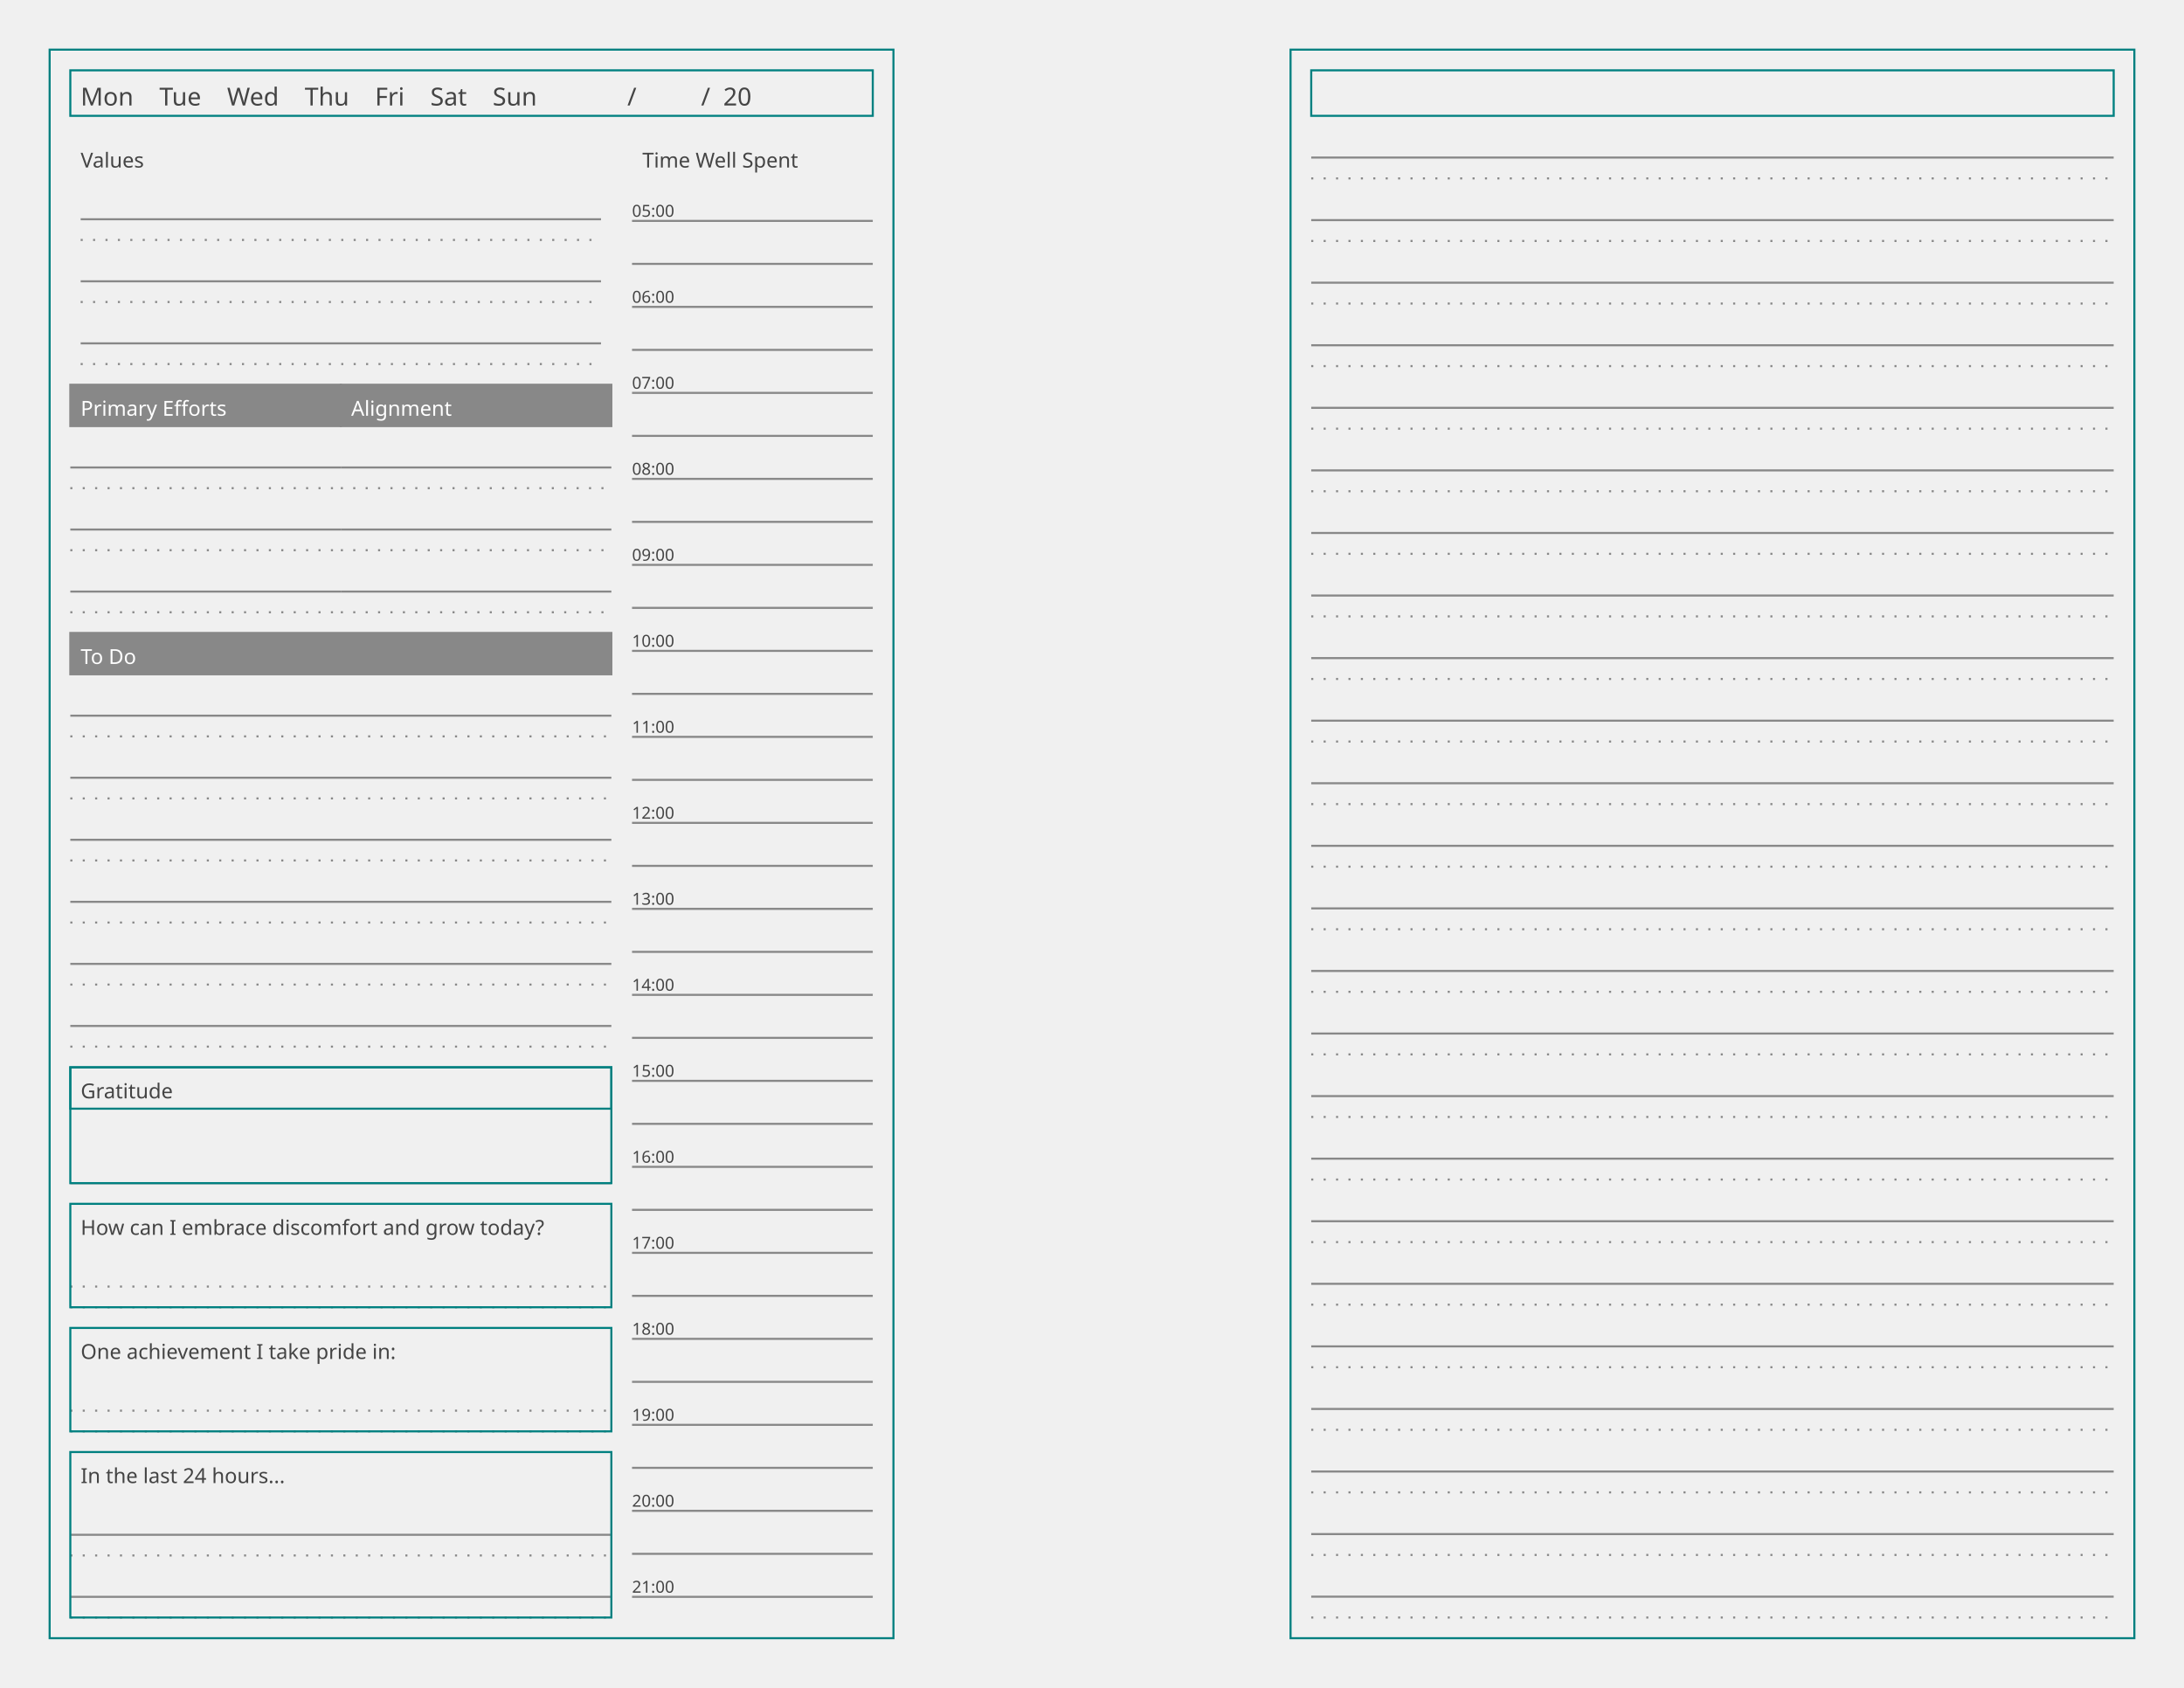
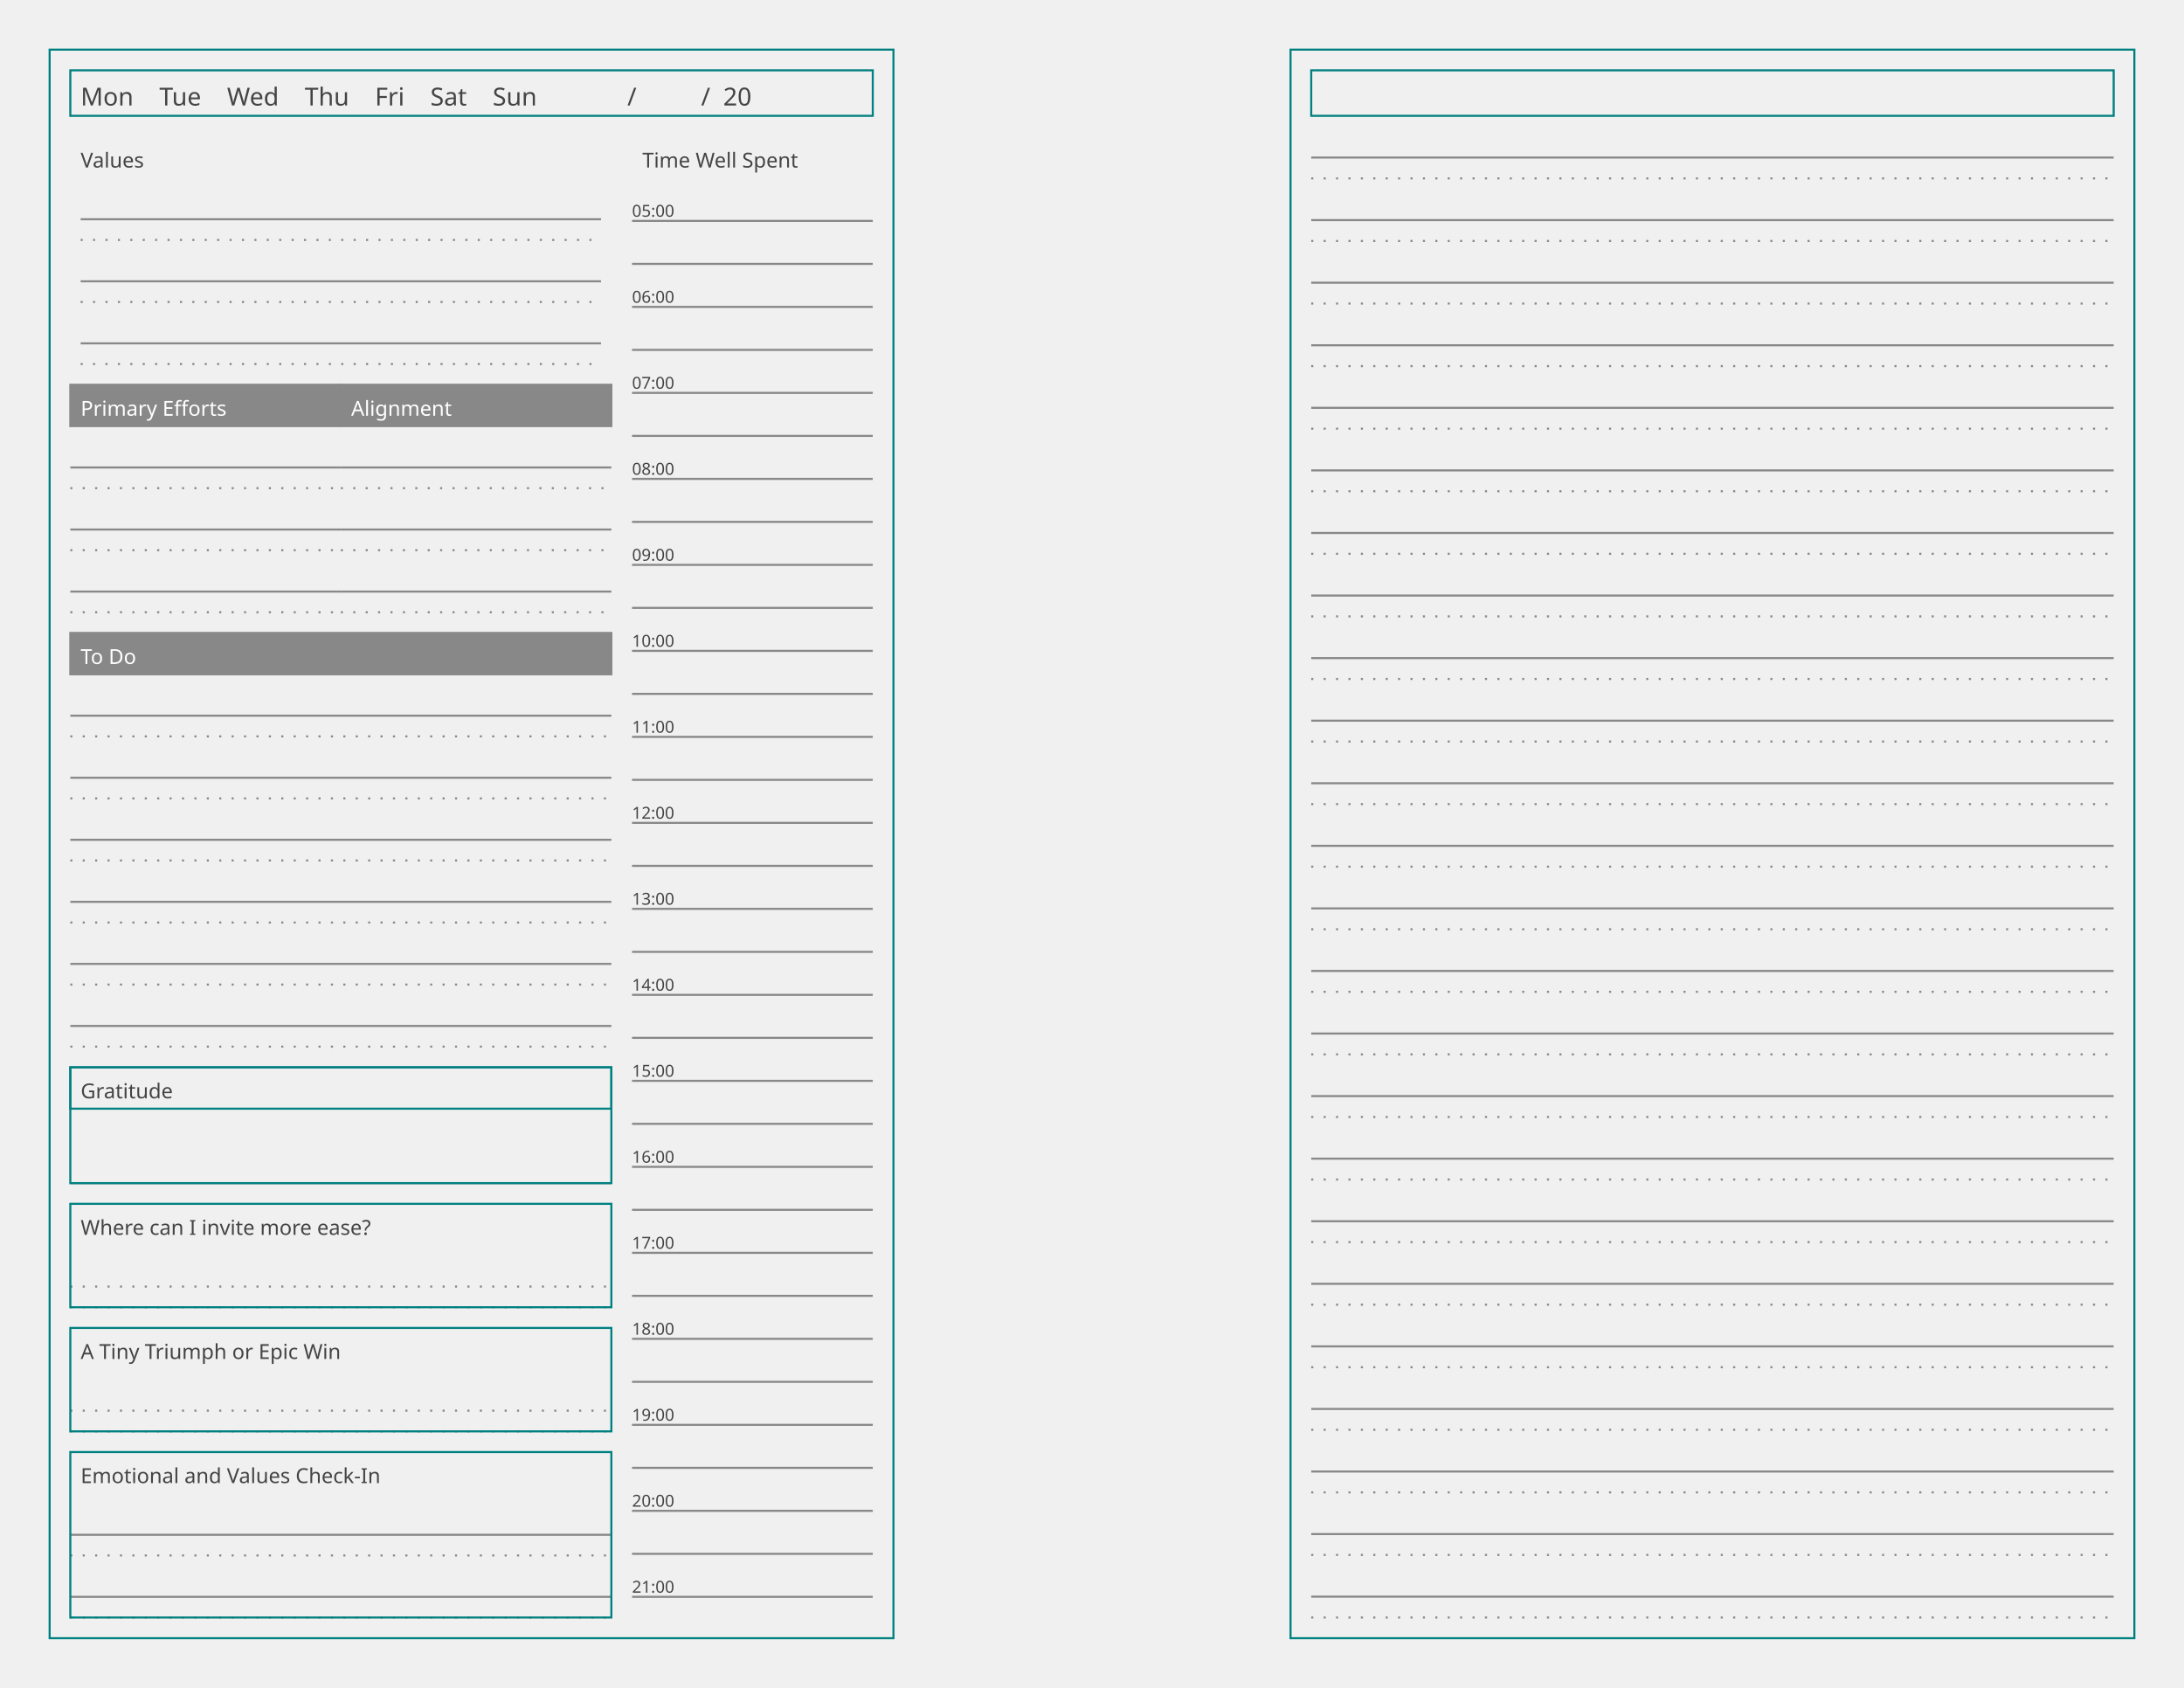
<svg xmlns="http://www.w3.org/2000/svg" baseProfile="tiny" height="8.5in" version="1.2" width="11in">
  <defs />
  <g transform="translate(24.0, 24.0)">
    <rect fill="none" height="768.0" stroke="#008080" width="408.0" x="0" y="0" />
    <g transform="translate(10, 10)">
      <rect fill="none" height="22" stroke="#008080" stroke-width="1" width="388.0" x="0" y="0" />
      <text alignment-baseline="text-after-edge" fill="#444444" font-family="Trebuchet MS" font-size="12" text-anchor="start" transform="translate(5,17)">Mon    Tue    Wed    Thu    Fri    Sat    Sun              /          /  20          </text>
    </g>
    <g transform="translate(10, 32)">
      <g transform="translate(0,10)">
        <g>
          <g transform="translate(0,0)">
            <text alignment-baseline="text-after-edge" fill="#444444" font-family="Ubuntu Mono" font-size="10" text-anchor="start" transform="translate(5,15)">Values</text>
          </g>
          <g transform="translate(0,20)">
            <g>
              <line stroke="#888888" stroke-dasharray="1,5" stroke-width="1" transform="translate(5,30.0)" x1="0" x2="251.6" y1="0" y2="0" />
              <line stroke="#888888" stroke-dasharray="1,5" stroke-width="1" transform="translate(5,60.0)" x1="0" x2="251.6" y1="0" y2="0" />
              <line stroke="#888888" stroke-dasharray="1,5" stroke-width="1" transform="translate(5,90.0)" x1="0" x2="251.6" y1="0" y2="0" />
            </g>
            <g>
              <line stroke="#888888" stroke-dasharray="1,0" stroke-width="1" transform="translate(5,20.0)" x1="0" x2="251.6" y1="0" y2="0" />
              <line stroke="#888888" stroke-dasharray="1,0" stroke-width="1" transform="translate(5,50.0)" x1="0" x2="251.6" y1="0" y2="0" />
              <line stroke="#888888" stroke-dasharray="1,0" stroke-width="1" transform="translate(5,80.0)" x1="0" x2="251.6" y1="0" y2="0" />
            </g>
          </g>
        </g>
      </g>
      <g transform="translate(0,130)">
        <g>
          <g transform="translate(0,0)">
            <g>
              <g transform="translate(0,0)">
                <rect fill="#888888" height="20" stroke="#888888" stroke-width="1" width="130.8" x="0" y="0" />
                <text alignment-baseline="text-after-edge" fill="#ffffff" font-family="Trebuchet MS" font-size="10" text-anchor="start" transform="translate(5,15)">Primary Efforts</text>
              </g>
              <g transform="translate(0,20)">
                <g>
                  <line stroke="#888888" stroke-dasharray="1,5" stroke-width="1" transform="translate(0,30.0)" x1="0" x2="130.8" y1="0" y2="0" />
                  <line stroke="#888888" stroke-dasharray="1,5" stroke-width="1" transform="translate(0,60.0)" x1="0" x2="130.8" y1="0" y2="0" />
                  <line stroke="#888888" stroke-dasharray="1,5" stroke-width="1" transform="translate(0,90.0)" x1="0" x2="130.8" y1="0" y2="0" />
                </g>
                <g>
                  <line stroke="#888888" stroke-dasharray="1,0" stroke-width="1" transform="translate(0,20.0)" x1="0" x2="130.8" y1="0" y2="0" />
                  <line stroke="#888888" stroke-dasharray="1,0" stroke-width="1" transform="translate(0,50.0)" x1="0" x2="130.8" y1="0" y2="0" />
                  <line stroke="#888888" stroke-dasharray="1,0" stroke-width="1" transform="translate(0,80.0)" x1="0" x2="130.8" y1="0" y2="0" />
                </g>
              </g>
            </g>
          </g>
          <g transform="translate(130.8,0)">
            <g>
              <g transform="translate(0,0)">
                <rect fill="#888888" height="20" stroke="#888888" stroke-width="1" width="130.8" x="0" y="0" />
                <text alignment-baseline="text-after-edge" fill="#ffffff" font-family="Trebuchet MS" font-size="10" text-anchor="start" transform="translate(5,15)">Alignment</text>
              </g>
              <g transform="translate(0,20)">
                <g>
                  <line stroke="#888888" stroke-dasharray="1,5" stroke-width="1" transform="translate(0,30.0)" x1="0" x2="130.8" y1="0" y2="0" />
                  <line stroke="#888888" stroke-dasharray="1,5" stroke-width="1" transform="translate(0,60.0)" x1="0" x2="130.8" y1="0" y2="0" />
                  <line stroke="#888888" stroke-dasharray="1,5" stroke-width="1" transform="translate(0,90.0)" x1="0" x2="130.8" y1="0" y2="0" />
                </g>
                <g>
                  <line stroke="#888888" stroke-dasharray="1,0" stroke-width="1" transform="translate(0,20.0)" x1="0" x2="130.8" y1="0" y2="0" />
                  <line stroke="#888888" stroke-dasharray="1,0" stroke-width="1" transform="translate(0,50.0)" x1="0" x2="130.8" y1="0" y2="0" />
                  <line stroke="#888888" stroke-dasharray="1,0" stroke-width="1" transform="translate(0,80.0)" x1="0" x2="130.8" y1="0" y2="0" />
                </g>
              </g>
            </g>
          </g>
        </g>
      </g>
      <g transform="translate(0,250)">
        <g>
          <g transform="translate(0,0)">
            <rect fill="#888888" height="20" stroke="#888888" stroke-width="1" width="261.6" x="0" y="0" />
            <text alignment-baseline="text-after-edge" fill="#ffffff" font-family="Ubuntu Mono" font-size="10" text-anchor="start" transform="translate(5,15)">To Do</text>
          </g>
          <g transform="translate(0,20)">
            <g>
              <line stroke="#888888" stroke-dasharray="1,5" stroke-width="1" transform="translate(0,30.0)" x1="0" x2="261.6" y1="0" y2="0" />
              <line stroke="#888888" stroke-dasharray="1,5" stroke-width="1" transform="translate(0,60.0)" x1="0" x2="261.6" y1="0" y2="0" />
              <line stroke="#888888" stroke-dasharray="1,5" stroke-width="1" transform="translate(0,90.0)" x1="0" x2="261.6" y1="0" y2="0" />
              <line stroke="#888888" stroke-dasharray="1,5" stroke-width="1" transform="translate(0,120.0)" x1="0" x2="261.6" y1="0" y2="0" />
              <line stroke="#888888" stroke-dasharray="1,5" stroke-width="1" transform="translate(0,150.0)" x1="0" x2="261.6" y1="0" y2="0" />
              <line stroke="#888888" stroke-dasharray="1,5" stroke-width="1" transform="translate(0,180.0)" x1="0" x2="261.6" y1="0" y2="0" />
            </g>
            <g>
              <line stroke="#888888" stroke-dasharray="1,0" stroke-width="1" transform="translate(0,20.0)" x1="0" x2="261.6" y1="0" y2="0" />
              <line stroke="#888888" stroke-dasharray="1,0" stroke-width="1" transform="translate(0,50.0)" x1="0" x2="261.6" y1="0" y2="0" />
              <line stroke="#888888" stroke-dasharray="1,0" stroke-width="1" transform="translate(0,80.0)" x1="0" x2="261.6" y1="0" y2="0" />
              <line stroke="#888888" stroke-dasharray="1,0" stroke-width="1" transform="translate(0,110.0)" x1="0" x2="261.6" y1="0" y2="0" />
              <line stroke="#888888" stroke-dasharray="1,0" stroke-width="1" transform="translate(0,140.0)" x1="0" x2="261.6" y1="0" y2="0" />
              <line stroke="#888888" stroke-dasharray="1,0" stroke-width="1" transform="translate(0,170.0)" x1="0" x2="261.6" y1="0" y2="0" />
            </g>
          </g>
        </g>
      </g>
      <g transform="translate(0,460)">
        <g>
          <g transform="translate(0,0)">
            <rect fill="none" height="20" stroke="#008080" stroke-width="1" width="261.6" x="0" y="0" />
            <text alignment-baseline="text-after-edge" fill="#444444" font-family="Trebuchet MS" font-size="10" text-anchor="start" transform="translate(5,15)">Gratitude</text>
          </g>
          <g transform="translate(0,20)">
            <line stroke="#888888" stroke-dasharray="1,0" stroke-width="1" transform="translate(0,36.0)" x1="0" x2="261.6" y1="0" y2="0" />
          </g>
        </g>
        <rect fill="none" height="56.0" stroke="#008080" stroke-width="1" width="261.6" x="0" y="0" />
      </g>
      <g transform="translate(0,526.0)">
        <g>
          <g transform="translate(0,0)">
-             <text alignment-baseline="text-after-edge" fill="#444444" font-family="Ubuntu Mono" font-size="10" text-anchor="start" transform="translate(5,15)">How can I embrace discomfort and grow today?</text>
+             <text alignment-baseline="text-after-edge" fill="#444444" font-family="Ubuntu Mono" font-size="10" text-anchor="start" transform="translate(5,15)">Where can I invite more ease?</text>
          </g>
          <g transform="translate(0,20)">
            <g>
              <line stroke="#888888" stroke-dasharray="1,5" stroke-width="1" transform="translate(0,30.0)" x1="0" x2="261.6" y1="0" y2="0" />
            </g>
            <g>
              <line stroke="#888888" stroke-dasharray="1,5" stroke-width="1" transform="translate(0,20.0)" x1="0" x2="261.6" y1="0" y2="0" />
            </g>
          </g>
        </g>
        <rect fill="none" height="50" stroke="#008080" stroke-width="1" width="261.6" x="0" y="0" />
      </g>
      <g transform="translate(0,586.0)">
        <g>
          <g transform="translate(0,0)">
-             <text alignment-baseline="text-after-edge" fill="#444444" font-family="Ubuntu Mono" font-size="10" text-anchor="start" transform="translate(5,15)">One achievement I take pride in:</text>
+             <text alignment-baseline="text-after-edge" fill="#444444" font-family="Ubuntu Mono" font-size="10" text-anchor="start" transform="translate(5,15)">A Tiny Triumph or Epic Win</text>
          </g>
          <g transform="translate(0,20)">
            <g>
              <line stroke="#888888" stroke-dasharray="1,5" stroke-width="1" transform="translate(0,30.0)" x1="0" x2="261.6" y1="0" y2="0" />
            </g>
            <g>
              <line stroke="#888888" stroke-dasharray="1,5" stroke-width="1" transform="translate(0,20.0)" x1="0" x2="261.6" y1="0" y2="0" />
            </g>
          </g>
        </g>
        <rect fill="none" height="50" stroke="#008080" stroke-width="1" width="261.6" x="0" y="0" />
      </g>
      <g transform="translate(0,646.0)">
        <g>
          <g transform="translate(0,0)">
-             <text alignment-baseline="text-after-edge" fill="#444444" font-family="Ubuntu Mono" font-size="10" text-anchor="start" transform="translate(5,15)">In the last 24 hours...</text>
+             <text alignment-baseline="text-after-edge" fill="#444444" font-family="Ubuntu Mono" font-size="10" text-anchor="start" transform="translate(5,15)">Emotional and Values Check-In</text>
          </g>
          <g transform="translate(0,20)">
            <g>
              <line stroke="#888888" stroke-dasharray="1,5" stroke-width="1" transform="translate(0,30.0)" x1="0" x2="261.6" y1="0" y2="0" />
              <line stroke="#888888" stroke-dasharray="1,5" stroke-width="1" transform="translate(0,60.0)" x1="0" x2="261.6" y1="0" y2="0" />
            </g>
            <g>
              <line stroke="#888888" stroke-dasharray="1,0" stroke-width="1" transform="translate(0,20.0)" x1="0" x2="261.6" y1="0" y2="0" />
              <line stroke="#888888" stroke-dasharray="1,0" stroke-width="1" transform="translate(0,50.0)" x1="0" x2="261.6" y1="0" y2="0" />
            </g>
          </g>
        </g>
        <rect fill="none" height="80" stroke="#008080" stroke-width="1" width="261.6" x="0" y="0" />
      </g>
    </g>
    <g transform="translate(281.6,32)">
      <g>
        <rect fill="none" height="20" stroke="none" width="116.4" x="0" y="10" />
        <text alignment-baseline="text-after-edge" fill="#444444" font-family="Ubuntu Mono" font-size="10" text-anchor="start" x="5" y="25">Time Well Spent</text>
      </g>
      <g>
        <text alignment-baseline="text-after-edge" fill="#444444" font-family="Ubuntu Mono" font-size="8" text-anchor="start" x="0" y="48.788">05:00</text>
        <line stroke="#888888" x1="0" x2="116.4" y1="50.788" y2="50.788" />
        <line stroke="#888888" x1="0" x2="116.4" y1="71.576" y2="71.576" />
        <text alignment-baseline="text-after-edge" fill="#444444" font-family="Ubuntu Mono" font-size="8" text-anchor="start" x="0" y="90.364">06:00</text>
        <line stroke="#888888" x1="0" x2="116.4" y1="92.364" y2="92.364" />
        <line stroke="#888888" x1="0" x2="116.4" y1="113.152" y2="113.152" />
        <text alignment-baseline="text-after-edge" fill="#444444" font-family="Ubuntu Mono" font-size="8" text-anchor="start" x="0" y="131.939">07:00</text>
        <line stroke="#888888" x1="0" x2="116.4" y1="133.939" y2="133.939" />
        <line stroke="#888888" x1="0" x2="116.4" y1="154.727" y2="154.727" />
        <text alignment-baseline="text-after-edge" fill="#444444" font-family="Ubuntu Mono" font-size="8" text-anchor="start" x="0" y="173.515">08:00</text>
        <line stroke="#888888" x1="0" x2="116.4" y1="175.515" y2="175.515" />
        <line stroke="#888888" x1="0" x2="116.4" y1="196.303" y2="196.303" />
        <text alignment-baseline="text-after-edge" fill="#444444" font-family="Ubuntu Mono" font-size="8" text-anchor="start" x="0" y="215.091">09:00</text>
        <line stroke="#888888" x1="0" x2="116.4" y1="217.091" y2="217.091" />
        <line stroke="#888888" x1="0" x2="116.4" y1="237.879" y2="237.879" />
        <text alignment-baseline="text-after-edge" fill="#444444" font-family="Ubuntu Mono" font-size="8" text-anchor="start" x="0" y="256.667">10:00</text>
        <line stroke="#888888" x1="0" x2="116.4" y1="258.667" y2="258.667" />
        <line stroke="#888888" x1="0" x2="116.4" y1="279.455" y2="279.455" />
        <text alignment-baseline="text-after-edge" fill="#444444" font-family="Ubuntu Mono" font-size="8" text-anchor="start" x="0" y="298.242">11:00</text>
        <line stroke="#888888" x1="0" x2="116.4" y1="300.242" y2="300.242" />
        <line stroke="#888888" x1="0" x2="116.4" y1="321.03" y2="321.03" />
        <text alignment-baseline="text-after-edge" fill="#444444" font-family="Ubuntu Mono" font-size="8" text-anchor="start" x="0" y="339.818">12:00</text>
        <line stroke="#888888" x1="0" x2="116.4" y1="341.818" y2="341.818" />
        <line stroke="#888888" x1="0" x2="116.4" y1="362.606" y2="362.606" />
        <text alignment-baseline="text-after-edge" fill="#444444" font-family="Ubuntu Mono" font-size="8" text-anchor="start" x="0" y="381.394">13:00</text>
        <line stroke="#888888" x1="0" x2="116.4" y1="383.394" y2="383.394" />
        <line stroke="#888888" x1="0" x2="116.4" y1="404.182" y2="404.182" />
        <text alignment-baseline="text-after-edge" fill="#444444" font-family="Ubuntu Mono" font-size="8" text-anchor="start" x="0" y="422.97">14:00</text>
        <line stroke="#888888" x1="0" x2="116.4" y1="424.97" y2="424.97" />
        <line stroke="#888888" x1="0" x2="116.4" y1="445.758" y2="445.758" />
        <text alignment-baseline="text-after-edge" fill="#444444" font-family="Ubuntu Mono" font-size="8" text-anchor="start" x="0" y="464.545">15:00</text>
        <line stroke="#888888" x1="0" x2="116.4" y1="466.545" y2="466.545" />
        <line stroke="#888888" x1="0" x2="116.4" y1="487.333" y2="487.333" />
        <text alignment-baseline="text-after-edge" fill="#444444" font-family="Ubuntu Mono" font-size="8" text-anchor="start" x="0" y="506.121">16:00</text>
        <line stroke="#888888" x1="0" x2="116.4" y1="508.121" y2="508.121" />
        <line stroke="#888888" x1="0" x2="116.4" y1="528.909" y2="528.909" />
        <text alignment-baseline="text-after-edge" fill="#444444" font-family="Ubuntu Mono" font-size="8" text-anchor="start" x="0" y="547.697">17:00</text>
        <line stroke="#888888" x1="0" x2="116.4" y1="549.697" y2="549.697" />
        <line stroke="#888888" x1="0" x2="116.4" y1="570.485" y2="570.485" />
        <text alignment-baseline="text-after-edge" fill="#444444" font-family="Ubuntu Mono" font-size="8" text-anchor="start" x="0" y="589.273">18:00</text>
        <line stroke="#888888" x1="0" x2="116.4" y1="591.273" y2="591.273" />
        <line stroke="#888888" x1="0" x2="116.4" y1="612.061" y2="612.061" />
        <text alignment-baseline="text-after-edge" fill="#444444" font-family="Ubuntu Mono" font-size="8" text-anchor="start" x="0" y="630.848">19:00</text>
        <line stroke="#888888" x1="0" x2="116.4" y1="632.848" y2="632.848" />
        <line stroke="#888888" x1="0" x2="116.4" y1="653.636" y2="653.636" />
        <text alignment-baseline="text-after-edge" fill="#444444" font-family="Ubuntu Mono" font-size="8" text-anchor="start" x="0" y="672.424">20:00</text>
        <line stroke="#888888" x1="0" x2="116.4" y1="674.424" y2="674.424" />
        <line stroke="#888888" x1="0" x2="116.4" y1="695.212" y2="695.212" />
        <text alignment-baseline="text-after-edge" fill="#444444" font-family="Ubuntu Mono" font-size="8" text-anchor="start" x="0" y="714.0">21:00</text>
        <line stroke="#888888" x1="0" x2="116.4" y1="716.0" y2="716.0" />
      </g>
    </g>
  </g>
  <g transform="translate(624.0, 24.0)">
    <rect fill="none" height="768.0" stroke="#008080" width="408.0" x="0" y="0" />
    <g transform="translate(10, 10)">
      <rect fill="none" height="22" stroke="#008080" stroke-width="1" width="388.0" x="0" y="0" />
      <text alignment-baseline="text-after-edge" fill="#444444" font-family="Trebuchet MS" font-size="12" text-anchor="start" transform="translate(5,17)" />
    </g>
    <g transform="translate(10, 32)">
      <g transform="translate(0,0)">
        <g>
          <line stroke="#888888" stroke-dasharray="1,5" stroke-width="1" transform="translate(0,30.25)" x1="0" x2="388.0" y1="0" y2="0" />
          <line stroke="#888888" stroke-dasharray="1,5" stroke-width="1" transform="translate(0,60.5)" x1="0" x2="388.0" y1="0" y2="0" />
          <line stroke="#888888" stroke-dasharray="1,5" stroke-width="1" transform="translate(0,90.75)" x1="0" x2="388.0" y1="0" y2="0" />
          <line stroke="#888888" stroke-dasharray="1,5" stroke-width="1" transform="translate(0,121.0)" x1="0" x2="388.0" y1="0" y2="0" />
          <line stroke="#888888" stroke-dasharray="1,5" stroke-width="1" transform="translate(0,151.25)" x1="0" x2="388.0" y1="0" y2="0" />
          <line stroke="#888888" stroke-dasharray="1,5" stroke-width="1" transform="translate(0,181.5)" x1="0" x2="388.0" y1="0" y2="0" />
          <line stroke="#888888" stroke-dasharray="1,5" stroke-width="1" transform="translate(0,211.75)" x1="0" x2="388.0" y1="0" y2="0" />
          <line stroke="#888888" stroke-dasharray="1,5" stroke-width="1" transform="translate(0,242.0)" x1="0" x2="388.0" y1="0" y2="0" />
          <line stroke="#888888" stroke-dasharray="1,5" stroke-width="1" transform="translate(0,272.25)" x1="0" x2="388.0" y1="0" y2="0" />
          <line stroke="#888888" stroke-dasharray="1,5" stroke-width="1" transform="translate(0,302.5)" x1="0" x2="388.0" y1="0" y2="0" />
          <line stroke="#888888" stroke-dasharray="1,5" stroke-width="1" transform="translate(0,332.75)" x1="0" x2="388.0" y1="0" y2="0" />
          <line stroke="#888888" stroke-dasharray="1,5" stroke-width="1" transform="translate(0,363.0)" x1="0" x2="388.0" y1="0" y2="0" />
          <line stroke="#888888" stroke-dasharray="1,5" stroke-width="1" transform="translate(0,393.25)" x1="0" x2="388.0" y1="0" y2="0" />
          <line stroke="#888888" stroke-dasharray="1,5" stroke-width="1" transform="translate(0,423.5)" x1="0" x2="388.0" y1="0" y2="0" />
          <line stroke="#888888" stroke-dasharray="1,5" stroke-width="1" transform="translate(0,453.75)" x1="0" x2="388.0" y1="0" y2="0" />
          <line stroke="#888888" stroke-dasharray="1,5" stroke-width="1" transform="translate(0,484.0)" x1="0" x2="388.0" y1="0" y2="0" />
          <line stroke="#888888" stroke-dasharray="1,5" stroke-width="1" transform="translate(0,514.25)" x1="0" x2="388.0" y1="0" y2="0" />
          <line stroke="#888888" stroke-dasharray="1,5" stroke-width="1" transform="translate(0,544.5)" x1="0" x2="388.0" y1="0" y2="0" />
          <line stroke="#888888" stroke-dasharray="1,5" stroke-width="1" transform="translate(0,574.75)" x1="0" x2="388.0" y1="0" y2="0" />
          <line stroke="#888888" stroke-dasharray="1,5" stroke-width="1" transform="translate(0,605.0)" x1="0" x2="388.0" y1="0" y2="0" />
          <line stroke="#888888" stroke-dasharray="1,5" stroke-width="1" transform="translate(0,635.25)" x1="0" x2="388.0" y1="0" y2="0" />
          <line stroke="#888888" stroke-dasharray="1,5" stroke-width="1" transform="translate(0,665.5)" x1="0" x2="388.0" y1="0" y2="0" />
          <line stroke="#888888" stroke-dasharray="1,5" stroke-width="1" transform="translate(0,695.75)" x1="0" x2="388.0" y1="0" y2="0" />
          <line stroke="#888888" stroke-dasharray="1,5" stroke-width="1" transform="translate(0,726.0)" x1="0" x2="388.0" y1="0" y2="0" />
        </g>
        <g>
          <line stroke="#888888" stroke-dasharray="1,0" stroke-width="1" transform="translate(0,20.16667)" x1="0" x2="388.0" y1="0" y2="0" />
          <line stroke="#888888" stroke-dasharray="1,0" stroke-width="1" transform="translate(0,50.41667)" x1="0" x2="388.0" y1="0" y2="0" />
          <line stroke="#888888" stroke-dasharray="1,0" stroke-width="1" transform="translate(0,80.66667)" x1="0" x2="388.0" y1="0" y2="0" />
          <line stroke="#888888" stroke-dasharray="1,0" stroke-width="1" transform="translate(0,110.9167)" x1="0" x2="388.0" y1="0" y2="0" />
          <line stroke="#888888" stroke-dasharray="1,0" stroke-width="1" transform="translate(0,141.1667)" x1="0" x2="388.0" y1="0" y2="0" />
          <line stroke="#888888" stroke-dasharray="1,0" stroke-width="1" transform="translate(0,171.4167)" x1="0" x2="388.0" y1="0" y2="0" />
          <line stroke="#888888" stroke-dasharray="1,0" stroke-width="1" transform="translate(0,201.6667)" x1="0" x2="388.0" y1="0" y2="0" />
          <line stroke="#888888" stroke-dasharray="1,0" stroke-width="1" transform="translate(0,231.9167)" x1="0" x2="388.0" y1="0" y2="0" />
          <line stroke="#888888" stroke-dasharray="1,0" stroke-width="1" transform="translate(0,262.1667)" x1="0" x2="388.0" y1="0" y2="0" />
          <line stroke="#888888" stroke-dasharray="1,0" stroke-width="1" transform="translate(0,292.4167)" x1="0" x2="388.0" y1="0" y2="0" />
          <line stroke="#888888" stroke-dasharray="1,0" stroke-width="1" transform="translate(0,322.6667)" x1="0" x2="388.0" y1="0" y2="0" />
          <line stroke="#888888" stroke-dasharray="1,0" stroke-width="1" transform="translate(0,352.9167)" x1="0" x2="388.0" y1="0" y2="0" />
          <line stroke="#888888" stroke-dasharray="1,0" stroke-width="1" transform="translate(0,383.1667)" x1="0" x2="388.0" y1="0" y2="0" />
          <line stroke="#888888" stroke-dasharray="1,0" stroke-width="1" transform="translate(0,413.4167)" x1="0" x2="388.0" y1="0" y2="0" />
          <line stroke="#888888" stroke-dasharray="1,0" stroke-width="1" transform="translate(0,443.6667)" x1="0" x2="388.0" y1="0" y2="0" />
          <line stroke="#888888" stroke-dasharray="1,0" stroke-width="1" transform="translate(0,473.9167)" x1="0" x2="388.0" y1="0" y2="0" />
          <line stroke="#888888" stroke-dasharray="1,0" stroke-width="1" transform="translate(0,504.1667)" x1="0" x2="388.0" y1="0" y2="0" />
          <line stroke="#888888" stroke-dasharray="1,0" stroke-width="1" transform="translate(0,534.4167)" x1="0" x2="388.0" y1="0" y2="0" />
          <line stroke="#888888" stroke-dasharray="1,0" stroke-width="1" transform="translate(0,564.6667)" x1="0" x2="388.0" y1="0" y2="0" />
          <line stroke="#888888" stroke-dasharray="1,0" stroke-width="1" transform="translate(0,594.9167)" x1="0" x2="388.0" y1="0" y2="0" />
          <line stroke="#888888" stroke-dasharray="1,0" stroke-width="1" transform="translate(0,625.1667)" x1="0" x2="388.0" y1="0" y2="0" />
          <line stroke="#888888" stroke-dasharray="1,0" stroke-width="1" transform="translate(0,655.4167)" x1="0" x2="388.0" y1="0" y2="0" />
          <line stroke="#888888" stroke-dasharray="1,0" stroke-width="1" transform="translate(0,685.6667)" x1="0" x2="388.0" y1="0" y2="0" />
          <line stroke="#888888" stroke-dasharray="1,0" stroke-width="1" transform="translate(0,715.9167)" x1="0" x2="388.0" y1="0" y2="0" />
        </g>
      </g>
    </g>
  </g>
</svg>
